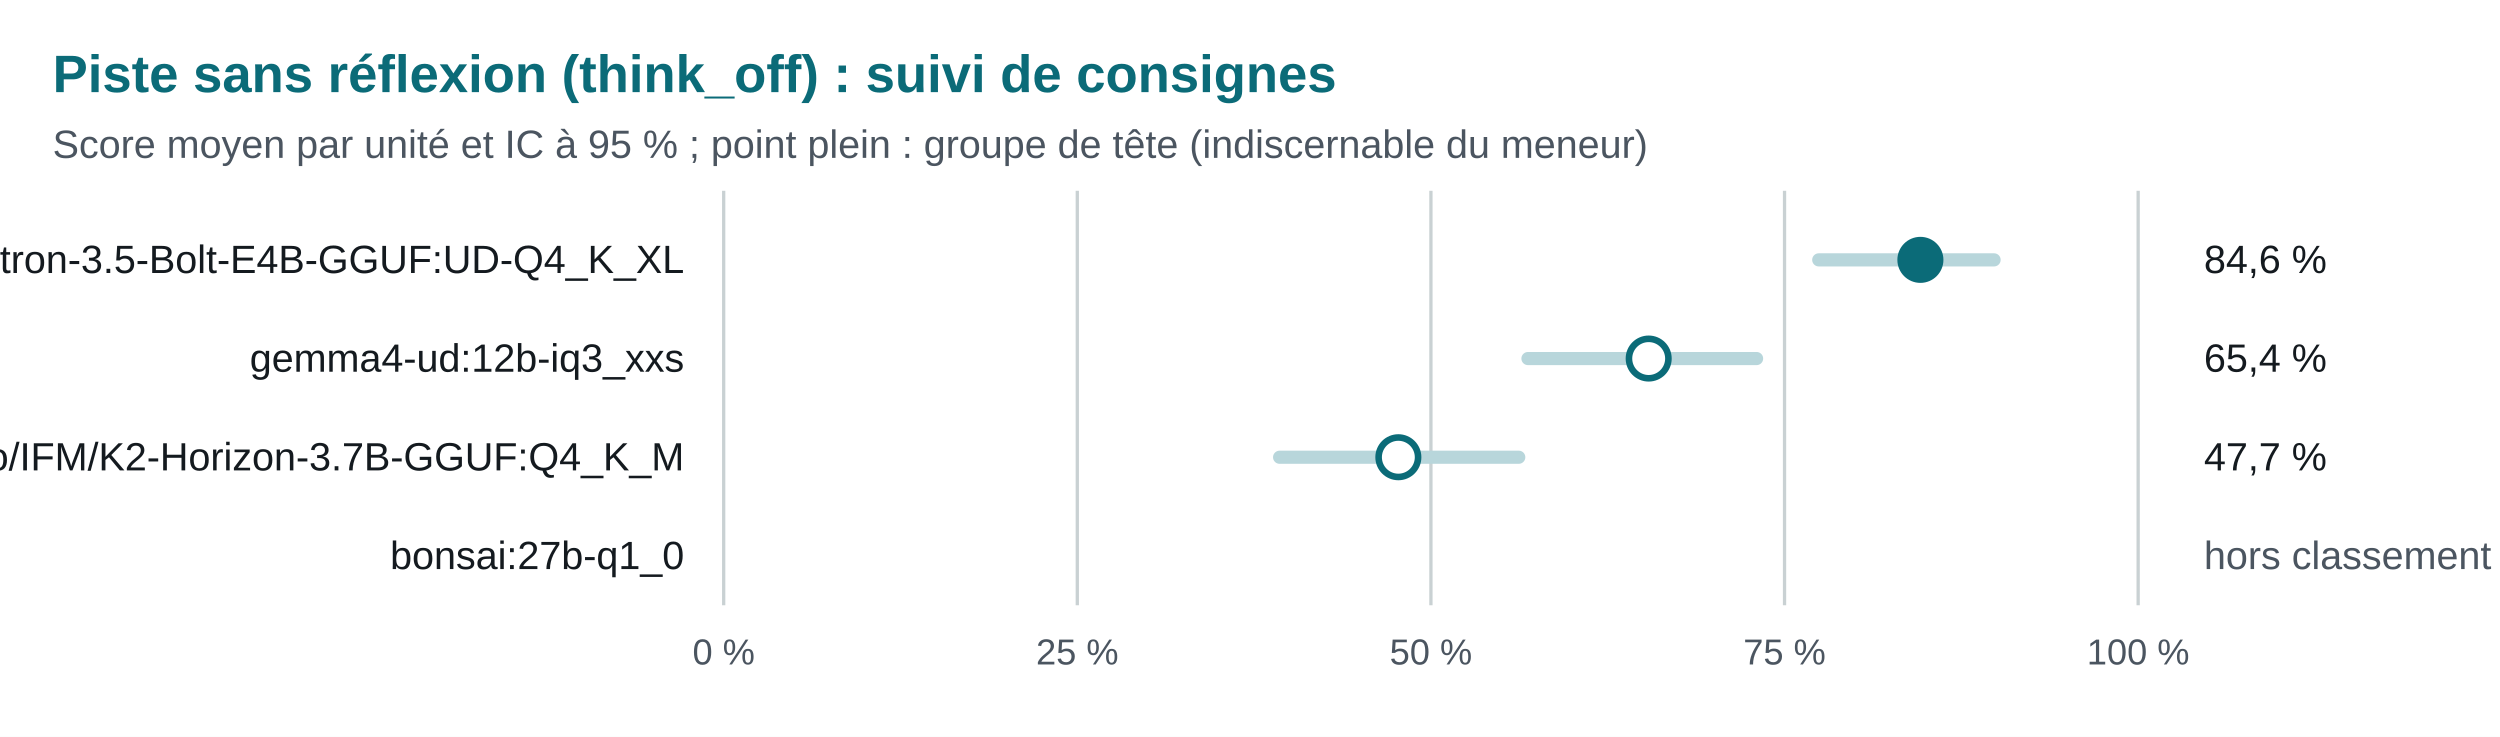
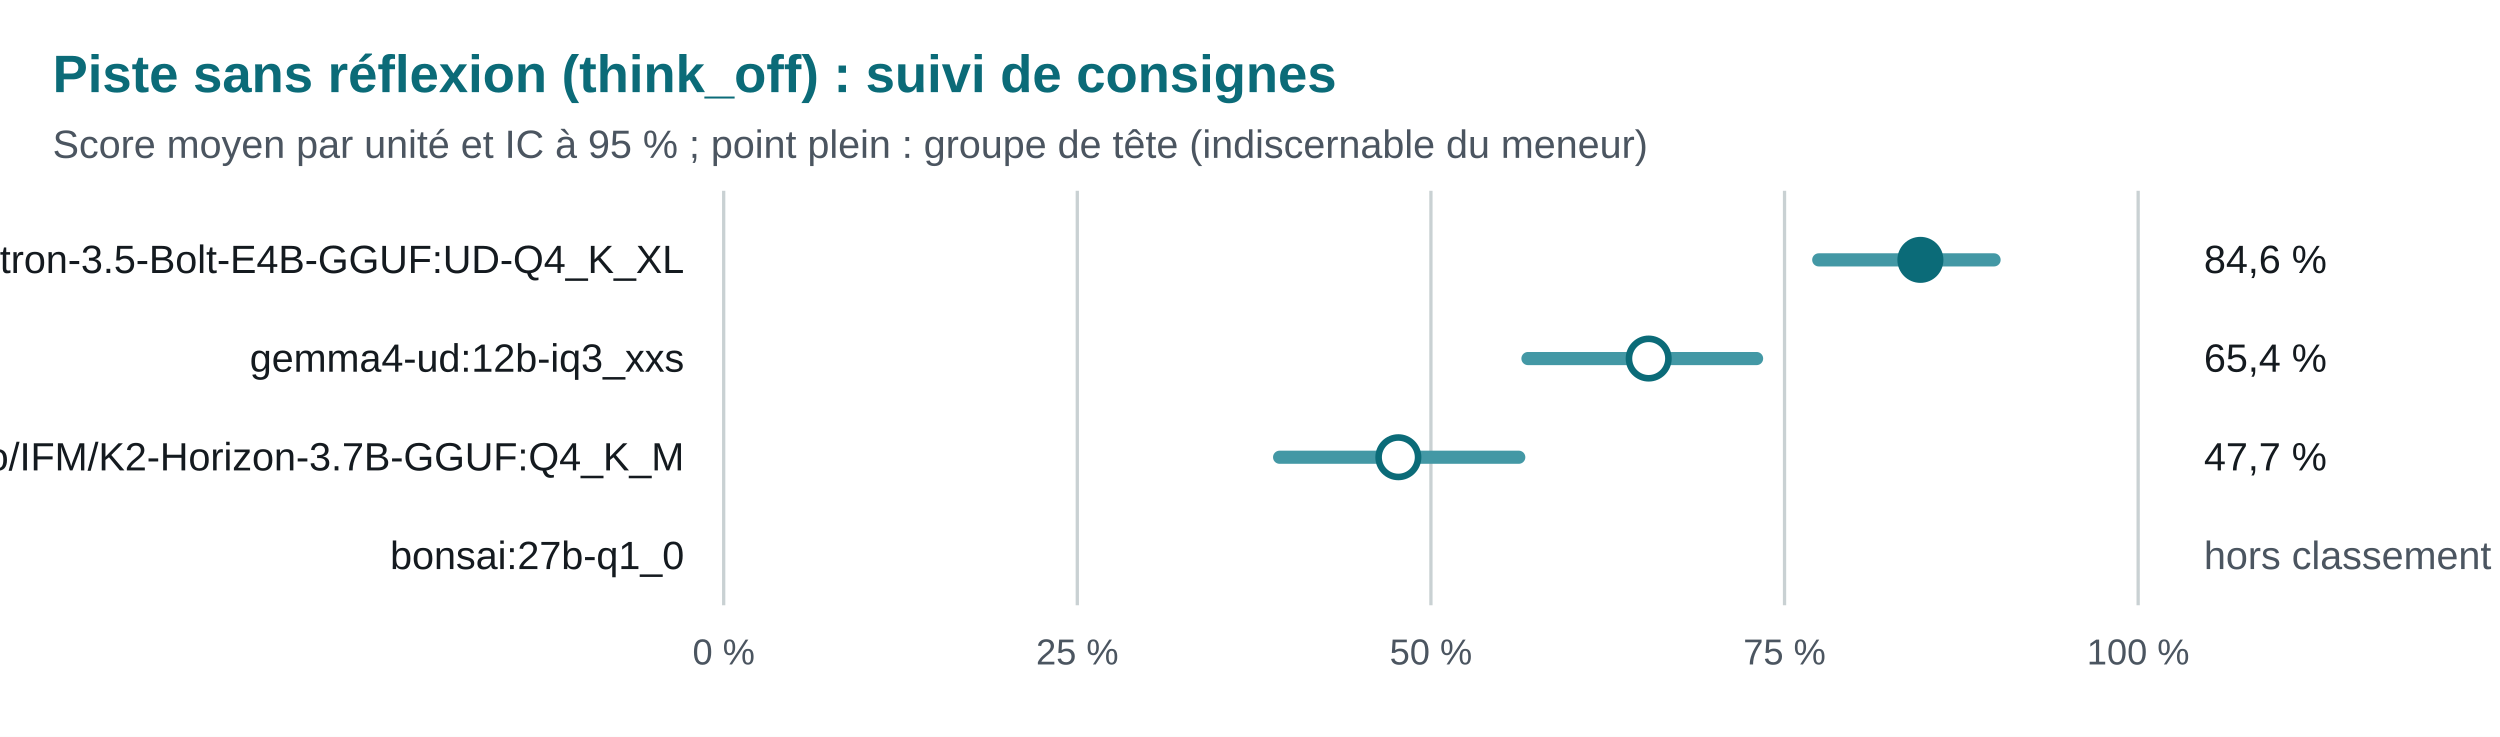
<svg xmlns="http://www.w3.org/2000/svg" width="760" height="224" viewBox="0 0 760 224" role="img" aria-label="Piste sans réflexion (think_off) : suivi de consignes. hf.co/unsloth/NVIDIA-Nemotron-3.5-Bolt-E4B-GGUF:UD-Q4_K_XL : 84,6 % (IC à 95 % de 77,4 % à 89,8 %) ; gemma4-ud:12b-iq3_xxs : 65,4 % (IC à 95 % de 56,9 % à 73,0 %) ; hf.co/IFM/K2-Horizon-3.7B-GGUF:Q4_K_M : 47,7 % (IC à 95 % de 39,3 % à 56,2 %) ; bonsai:27b-q1_0 : hors classement.">
  <rect width="760" height="224" fill="#FFFFFF" />
  <text x="16" y="28" font-family="Arial, Helvetica, sans-serif" font-size="16" font-weight="bold" fill="#0B6B78">Piste sans réflexion (think_off) : suivi de consignes</text>
  <text x="16" y="48" font-family="Arial, Helvetica, sans-serif" font-size="12" fill="#4B5560">Score moyen par unité et IC à 95 % ; point plein : groupe de tête (indiscernable du meneur)</text>
  <line x1="220.0" y1="58" x2="220.0" y2="184" stroke="#C9D1D3" stroke-width="1" />
  <text x="220.0" y="202" font-family="Arial, Helvetica, sans-serif" font-size="11" fill="#4B5560" text-anchor="middle">0 %</text>
  <line x1="327.5" y1="58" x2="327.5" y2="184" stroke="#C9D1D3" stroke-width="1" />
  <text x="327.5" y="202" font-family="Arial, Helvetica, sans-serif" font-size="11" fill="#4B5560" text-anchor="middle">25 %</text>
  <line x1="435.0" y1="58" x2="435.0" y2="184" stroke="#C9D1D3" stroke-width="1" />
  <text x="435.0" y="202" font-family="Arial, Helvetica, sans-serif" font-size="11" fill="#4B5560" text-anchor="middle">50 %</text>
  <line x1="542.5" y1="58" x2="542.5" y2="184" stroke="#C9D1D3" stroke-width="1" />
  <text x="542.5" y="202" font-family="Arial, Helvetica, sans-serif" font-size="11" fill="#4B5560" text-anchor="middle">75 %</text>
  <line x1="650.0" y1="58" x2="650.0" y2="184" stroke="#C9D1D3" stroke-width="1" />
  <text x="650.0" y="202" font-family="Arial, Helvetica, sans-serif" font-size="11" fill="#4B5560" text-anchor="middle">100 %</text>
  <text x="208" y="83.0" font-family="Arial, Helvetica, sans-serif" font-size="12" fill="#141A1F" text-anchor="end">hf.co/unsloth/NVIDIA-Nemotron-3.5-Bolt-E4B-GGUF:UD-Q4_K_XL</text>
-   <line x1="552.9" y1="79.0" x2="606.2" y2="79.0" stroke="#B8D6DB" stroke-width="4" stroke-linecap="round" />
+   <line x1="552.9" y1="79.0" x2="606.2" y2="79.0" stroke="#4398A5" stroke-width="4" stroke-linecap="round" />
  <circle cx="583.8" cy="79.0" r="6" fill="#0B6B78" stroke="#0B6B78" stroke-width="2" />
  <text x="670" y="83.0" font-family="Arial, Helvetica, sans-serif" font-size="12" fill="#141A1F">84,6 %</text>
  <text x="208" y="113.0" font-family="Arial, Helvetica, sans-serif" font-size="12" fill="#141A1F" text-anchor="end">gemma4-ud:12b-iq3_xxs</text>
-   <line x1="464.5" y1="109.0" x2="534.0" y2="109.0" stroke="#B8D6DB" stroke-width="4" stroke-linecap="round" />
+   <line x1="464.5" y1="109.0" x2="534.0" y2="109.0" stroke="#4398A5" stroke-width="4" stroke-linecap="round" />
  <circle cx="501.2" cy="109.0" r="6" fill="#FFFFFF" stroke="#0B6B78" stroke-width="2" />
  <text x="670" y="113.0" font-family="Arial, Helvetica, sans-serif" font-size="12" fill="#141A1F">65,4 %</text>
  <text x="208" y="143.0" font-family="Arial, Helvetica, sans-serif" font-size="12" fill="#141A1F" text-anchor="end">hf.co/IFM/K2-Horizon-3.7B-GGUF:Q4_K_M</text>
-   <line x1="389.0" y1="139.0" x2="461.7" y2="139.0" stroke="#B8D6DB" stroke-width="4" stroke-linecap="round" />
+   <line x1="389.0" y1="139.0" x2="461.7" y2="139.0" stroke="#4398A5" stroke-width="4" stroke-linecap="round" />
  <circle cx="425.1" cy="139.0" r="6" fill="#FFFFFF" stroke="#0B6B78" stroke-width="2" />
  <text x="670" y="143.0" font-family="Arial, Helvetica, sans-serif" font-size="12" fill="#141A1F">47,7 %</text>
  <text x="208" y="173.0" font-family="Arial, Helvetica, sans-serif" font-size="12" fill="#141A1F" text-anchor="end">bonsai:27b-q1_0</text>
  <text x="670" y="173.0" font-family="Arial, Helvetica, sans-serif" font-size="12" fill="#4B5560">hors classement</text>
</svg>
